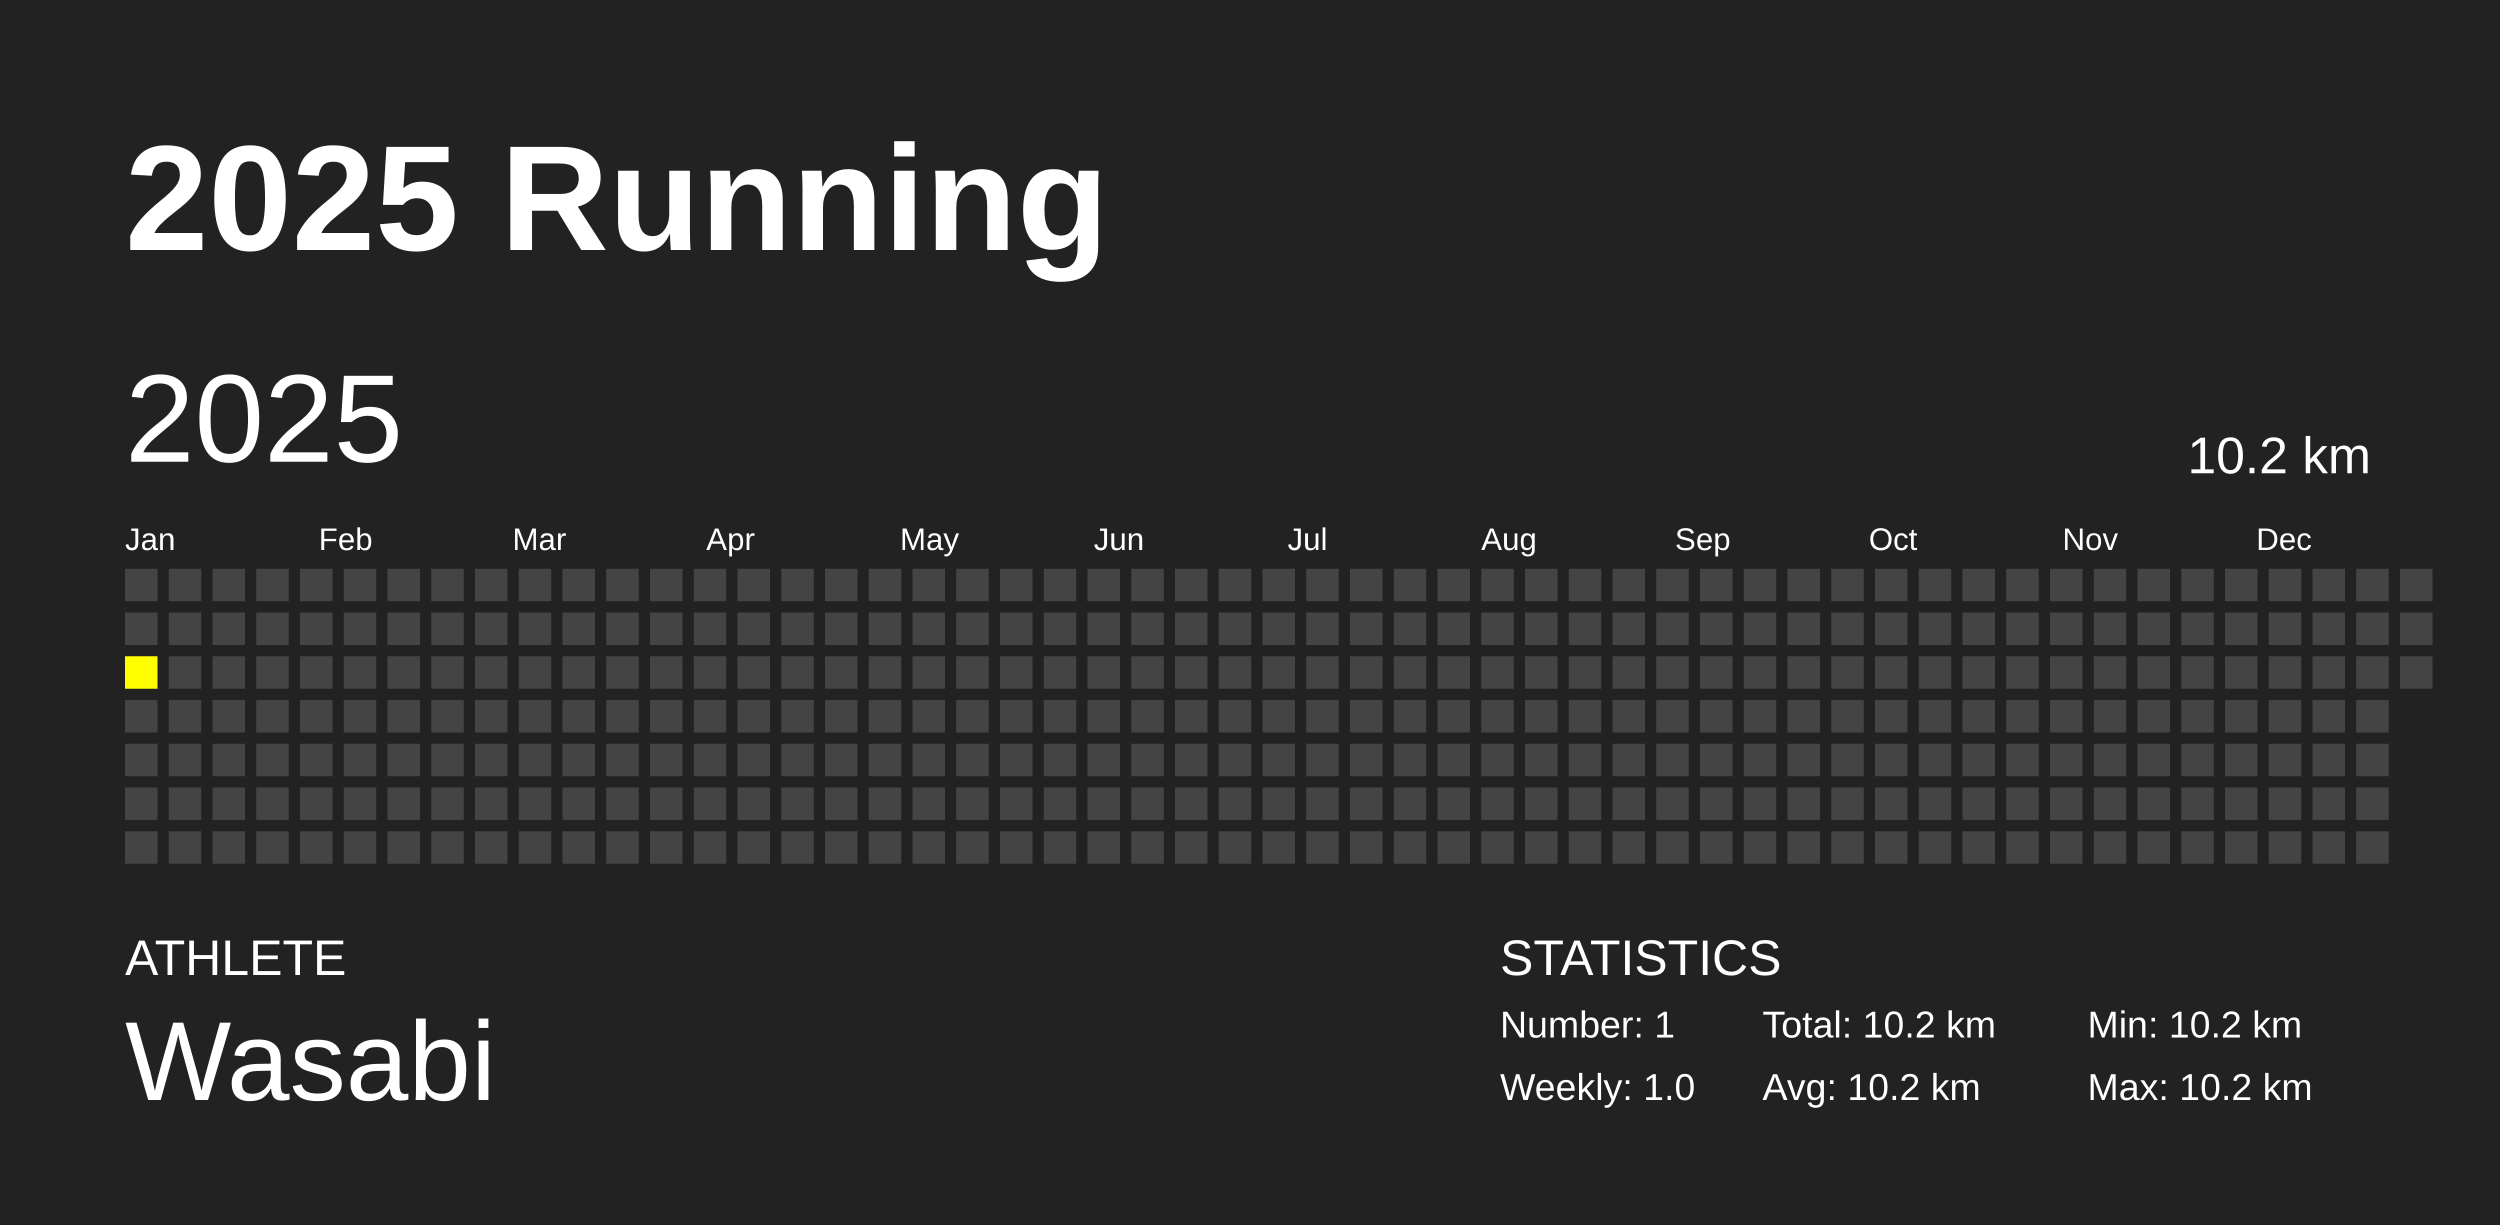
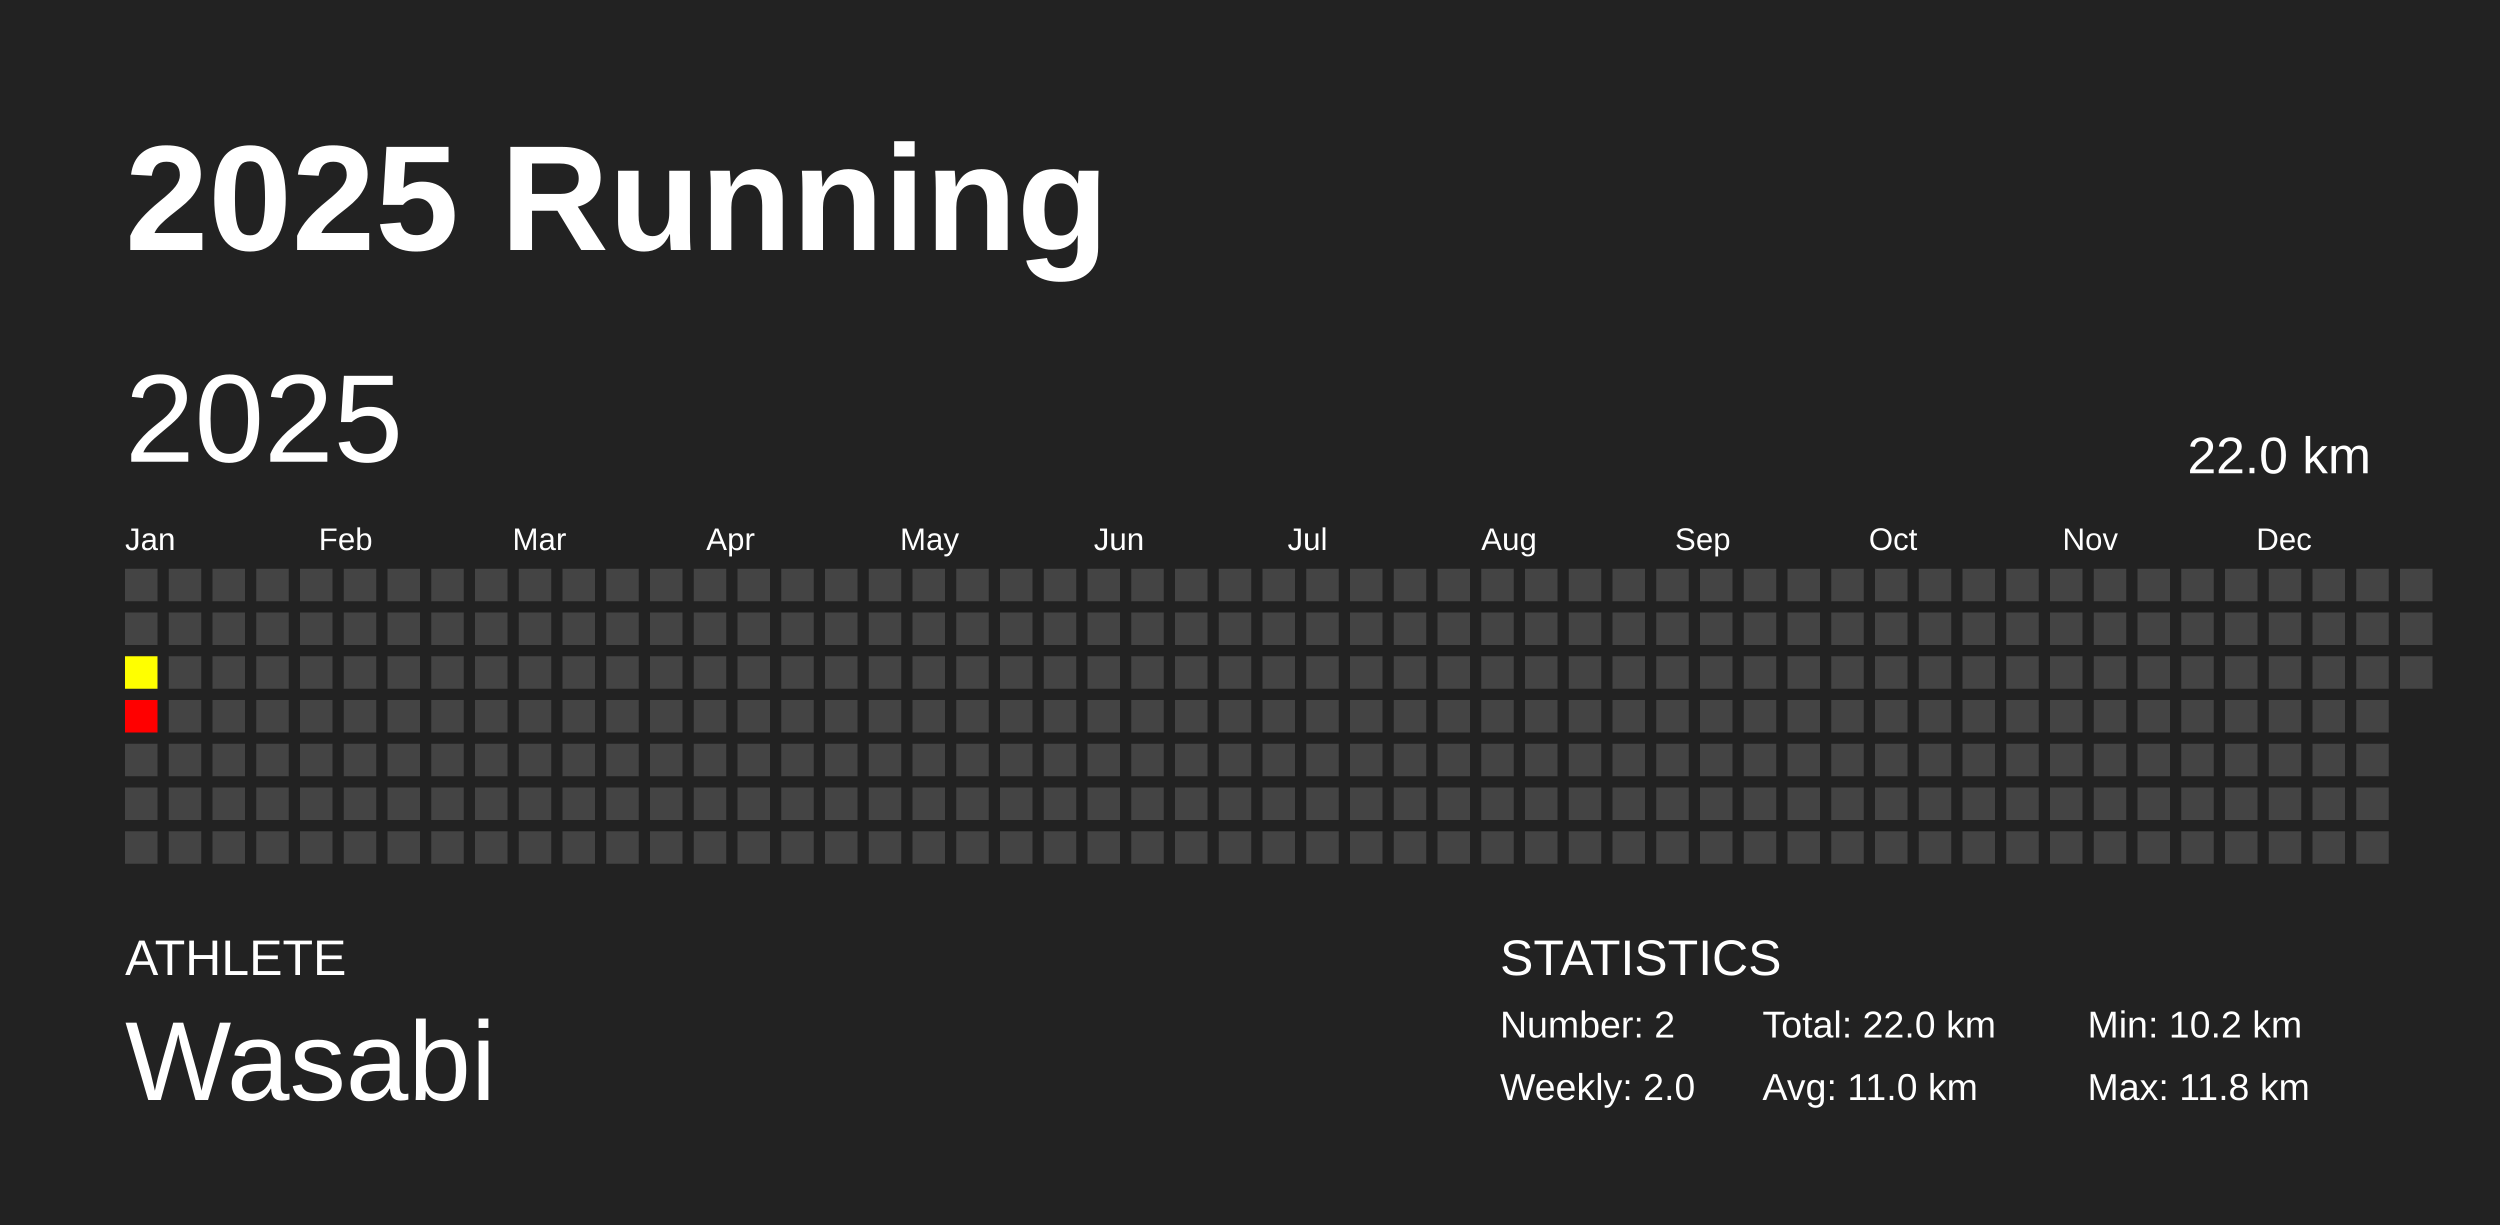
<svg xmlns="http://www.w3.org/2000/svg" baseProfile="full" height="98mm" version="1.1" viewBox="0,0,200,98" width="200mm">
  <defs />
  <rect fill="#222222" height="98" width="200" x="0" y="0" />
  <text fill="#FFFFFF" style="font-size:12px; font-family:Arial; font-weight:bold;" x="10" y="20">2025 Running</text>
  <text fill="#FFFFFF" style="font-size:4px; font-family:Arial" x="10" y="78">ATHLETE</text>
  <text fill="#FFFFFF" style="font-size:9px; font-family:Arial" x="10" y="88">Wasabi</text>
  <text fill="#FFFFFF" style="font-size:4px; font-family:Arial" x="120" y="78">STATISTICS</text>
-   <text fill="#FFFFFF" style="font-size:3px; font-family:Arial" x="120" y="83">Number: 1</text>
-   <text fill="#FFFFFF" style="font-size:3px; font-family:Arial" x="120" y="88">Weekly: 1.0</text>
-   <text fill="#FFFFFF" style="font-size:3px; font-family:Arial" x="141" y="83">Total: 10.2 km</text>
-   <text fill="#FFFFFF" style="font-size:3px; font-family:Arial" x="141" y="88">Avg: 10.2 km</text>
+   <text fill="#FFFFFF" style="font-size:3px; font-family:Arial" x="120" y="83">Number: 2</text>
+   <text fill="#FFFFFF" style="font-size:3px; font-family:Arial" x="120" y="88">Weekly: 2.0</text>
+   <text fill="#FFFFFF" style="font-size:3px; font-family:Arial" x="141" y="83">Total: 22.0 km</text>
+   <text fill="#FFFFFF" style="font-size:3px; font-family:Arial" x="141" y="88">Avg: 11.0 km</text>
  <text fill="#FFFFFF" style="font-size:3px; font-family:Arial" x="167" y="83">Min: 10.2 km</text>
-   <text fill="#FFFFFF" style="font-size:3px; font-family:Arial" x="167" y="88">Max: 10.2 km</text>
+   <text fill="#FFFFFF" style="font-size:3px; font-family:Arial" x="167" y="88">Max: 11.8 km</text>
  <text dominant-baseline="hanging" fill="#FFFFFF" style="font-size:10.0px; font-family:Arial;" x="10" y="30">2025</text>
-   <text dominant-baseline="hanging" fill="#FFFFFF" style="font-size:4.125px; font-family:Arial;" x="175" y="35">10.2 km</text>
+   <text dominant-baseline="hanging" fill="#FFFFFF" style="font-size:4.125px; font-family:Arial;" x="175" y="35">22.0 km</text>
  <text fill="#FFFFFF" style="font-size:2.5px; font-family:Arial" x="10.0" y="44">Jan</text>
  <text fill="#FFFFFF" style="font-size:2.5px; font-family:Arial" x="25.5" y="44">Feb</text>
  <text fill="#FFFFFF" style="font-size:2.5px; font-family:Arial" x="41.0" y="44">Mar</text>
  <text fill="#FFFFFF" style="font-size:2.5px; font-family:Arial" x="56.5" y="44">Apr</text>
  <text fill="#FFFFFF" style="font-size:2.5px; font-family:Arial" x="72.0" y="44">May</text>
  <text fill="#FFFFFF" style="font-size:2.5px; font-family:Arial" x="87.5" y="44">Jun</text>
  <text fill="#FFFFFF" style="font-size:2.5px; font-family:Arial" x="103.0" y="44">Jul</text>
  <text fill="#FFFFFF" style="font-size:2.5px; font-family:Arial" x="118.5" y="44">Aug</text>
  <text fill="#FFFFFF" style="font-size:2.5px; font-family:Arial" x="134.0" y="44">Sep</text>
  <text fill="#FFFFFF" style="font-size:2.5px; font-family:Arial" x="149.5" y="44">Oct</text>
  <text fill="#FFFFFF" style="font-size:2.5px; font-family:Arial" x="165.0" y="44">Nov</text>
  <text fill="#FFFFFF" style="font-size:2.5px; font-family:Arial" x="180.5" y="44">Dec</text>
  <rect fill="#444444" height="2.6" width="2.6" x="10.0" y="45.5" />
  <rect fill="#444444" height="2.6" width="2.6" x="10.0" y="49.0" />
-   <rect fill="yellow" height="2.6" width="2.6" x="10.0" y="52.5" />
-   <rect fill="#444444" height="2.6" width="2.6" x="10.0" y="56.0" />
+   <rect fill="#ffff00" height="2.6" width="2.6" x="10.0" y="52.5" />
+   <rect fill="#ff0000" height="2.6" width="2.6" x="10.0" y="56.0" />
  <rect fill="#444444" height="2.6" width="2.6" x="10.0" y="59.5" />
  <rect fill="#444444" height="2.6" width="2.6" x="10.0" y="63.0" />
  <rect fill="#444444" height="2.6" width="2.6" x="10.0" y="66.5" />
  <rect fill="#444444" height="2.6" width="2.6" x="13.5" y="45.5" />
  <rect fill="#444444" height="2.6" width="2.6" x="13.5" y="49.0" />
  <rect fill="#444444" height="2.6" width="2.6" x="13.5" y="52.5" />
  <rect fill="#444444" height="2.6" width="2.6" x="13.5" y="56.0" />
  <rect fill="#444444" height="2.6" width="2.6" x="13.5" y="59.5" />
  <rect fill="#444444" height="2.6" width="2.6" x="13.5" y="63.0" />
  <rect fill="#444444" height="2.6" width="2.6" x="13.5" y="66.5" />
  <rect fill="#444444" height="2.6" width="2.6" x="17.0" y="45.5" />
  <rect fill="#444444" height="2.6" width="2.6" x="17.0" y="49.0" />
  <rect fill="#444444" height="2.6" width="2.6" x="17.0" y="52.5" />
  <rect fill="#444444" height="2.6" width="2.6" x="17.0" y="56.0" />
  <rect fill="#444444" height="2.6" width="2.6" x="17.0" y="59.5" />
  <rect fill="#444444" height="2.6" width="2.6" x="17.0" y="63.0" />
  <rect fill="#444444" height="2.6" width="2.6" x="17.0" y="66.5" />
  <rect fill="#444444" height="2.6" width="2.6" x="20.5" y="45.5" />
  <rect fill="#444444" height="2.6" width="2.6" x="20.5" y="49.0" />
  <rect fill="#444444" height="2.6" width="2.6" x="20.5" y="52.5" />
  <rect fill="#444444" height="2.6" width="2.6" x="20.5" y="56.0" />
  <rect fill="#444444" height="2.6" width="2.6" x="20.5" y="59.5" />
  <rect fill="#444444" height="2.6" width="2.6" x="20.5" y="63.0" />
  <rect fill="#444444" height="2.6" width="2.6" x="20.5" y="66.5" />
  <rect fill="#444444" height="2.6" width="2.6" x="24.0" y="45.5" />
  <rect fill="#444444" height="2.6" width="2.6" x="24.0" y="49.0" />
  <rect fill="#444444" height="2.6" width="2.6" x="24.0" y="52.5" />
  <rect fill="#444444" height="2.6" width="2.6" x="24.0" y="56.0" />
  <rect fill="#444444" height="2.6" width="2.6" x="24.0" y="59.5" />
  <rect fill="#444444" height="2.6" width="2.6" x="24.0" y="63.0" />
  <rect fill="#444444" height="2.6" width="2.6" x="24.0" y="66.5" />
  <rect fill="#444444" height="2.6" width="2.6" x="27.5" y="45.5" />
  <rect fill="#444444" height="2.6" width="2.6" x="27.5" y="49.0" />
  <rect fill="#444444" height="2.6" width="2.6" x="27.5" y="52.5" />
  <rect fill="#444444" height="2.6" width="2.6" x="27.5" y="56.0" />
  <rect fill="#444444" height="2.6" width="2.6" x="27.5" y="59.5" />
  <rect fill="#444444" height="2.6" width="2.6" x="27.5" y="63.0" />
  <rect fill="#444444" height="2.6" width="2.6" x="27.5" y="66.5" />
  <rect fill="#444444" height="2.6" width="2.6" x="31.0" y="45.5" />
  <rect fill="#444444" height="2.6" width="2.6" x="31.0" y="49.0" />
  <rect fill="#444444" height="2.6" width="2.6" x="31.0" y="52.5" />
  <rect fill="#444444" height="2.6" width="2.6" x="31.0" y="56.0" />
  <rect fill="#444444" height="2.6" width="2.6" x="31.0" y="59.5" />
  <rect fill="#444444" height="2.6" width="2.6" x="31.0" y="63.0" />
  <rect fill="#444444" height="2.6" width="2.6" x="31.0" y="66.5" />
  <rect fill="#444444" height="2.6" width="2.6" x="34.5" y="45.5" />
  <rect fill="#444444" height="2.6" width="2.6" x="34.5" y="49.0" />
  <rect fill="#444444" height="2.6" width="2.6" x="34.5" y="52.5" />
  <rect fill="#444444" height="2.6" width="2.6" x="34.5" y="56.0" />
  <rect fill="#444444" height="2.6" width="2.6" x="34.5" y="59.5" />
  <rect fill="#444444" height="2.6" width="2.6" x="34.5" y="63.0" />
  <rect fill="#444444" height="2.6" width="2.6" x="34.5" y="66.5" />
  <rect fill="#444444" height="2.6" width="2.6" x="38.0" y="45.5" />
  <rect fill="#444444" height="2.6" width="2.6" x="38.0" y="49.0" />
  <rect fill="#444444" height="2.6" width="2.6" x="38.0" y="52.5" />
  <rect fill="#444444" height="2.6" width="2.6" x="38.0" y="56.0" />
  <rect fill="#444444" height="2.6" width="2.6" x="38.0" y="59.5" />
  <rect fill="#444444" height="2.6" width="2.6" x="38.0" y="63.0" />
  <rect fill="#444444" height="2.6" width="2.6" x="38.0" y="66.5" />
  <rect fill="#444444" height="2.6" width="2.6" x="41.5" y="45.5" />
  <rect fill="#444444" height="2.6" width="2.6" x="41.5" y="49.0" />
  <rect fill="#444444" height="2.6" width="2.6" x="41.5" y="52.5" />
  <rect fill="#444444" height="2.6" width="2.6" x="41.5" y="56.0" />
  <rect fill="#444444" height="2.6" width="2.6" x="41.5" y="59.5" />
  <rect fill="#444444" height="2.6" width="2.6" x="41.5" y="63.0" />
  <rect fill="#444444" height="2.6" width="2.6" x="41.5" y="66.5" />
  <rect fill="#444444" height="2.6" width="2.6" x="45.0" y="45.5" />
  <rect fill="#444444" height="2.6" width="2.6" x="45.0" y="49.0" />
  <rect fill="#444444" height="2.6" width="2.6" x="45.0" y="52.5" />
  <rect fill="#444444" height="2.6" width="2.6" x="45.0" y="56.0" />
  <rect fill="#444444" height="2.6" width="2.6" x="45.0" y="59.5" />
  <rect fill="#444444" height="2.6" width="2.6" x="45.0" y="63.0" />
  <rect fill="#444444" height="2.6" width="2.6" x="45.0" y="66.5" />
  <rect fill="#444444" height="2.6" width="2.6" x="48.5" y="45.5" />
  <rect fill="#444444" height="2.6" width="2.6" x="48.5" y="49.0" />
  <rect fill="#444444" height="2.6" width="2.6" x="48.5" y="52.5" />
  <rect fill="#444444" height="2.6" width="2.6" x="48.5" y="56.0" />
  <rect fill="#444444" height="2.6" width="2.6" x="48.5" y="59.5" />
  <rect fill="#444444" height="2.6" width="2.6" x="48.5" y="63.0" />
  <rect fill="#444444" height="2.6" width="2.6" x="48.5" y="66.5" />
  <rect fill="#444444" height="2.6" width="2.6" x="52.0" y="45.5" />
  <rect fill="#444444" height="2.6" width="2.6" x="52.0" y="49.0" />
  <rect fill="#444444" height="2.6" width="2.6" x="52.0" y="52.5" />
  <rect fill="#444444" height="2.6" width="2.6" x="52.0" y="56.0" />
  <rect fill="#444444" height="2.6" width="2.6" x="52.0" y="59.5" />
  <rect fill="#444444" height="2.6" width="2.6" x="52.0" y="63.0" />
  <rect fill="#444444" height="2.6" width="2.6" x="52.0" y="66.5" />
  <rect fill="#444444" height="2.6" width="2.6" x="55.5" y="45.5" />
  <rect fill="#444444" height="2.6" width="2.6" x="55.5" y="49.0" />
  <rect fill="#444444" height="2.6" width="2.6" x="55.5" y="52.5" />
  <rect fill="#444444" height="2.6" width="2.6" x="55.5" y="56.0" />
  <rect fill="#444444" height="2.6" width="2.6" x="55.5" y="59.5" />
  <rect fill="#444444" height="2.6" width="2.6" x="55.5" y="63.0" />
  <rect fill="#444444" height="2.6" width="2.6" x="55.5" y="66.5" />
  <rect fill="#444444" height="2.6" width="2.6" x="59.0" y="45.5" />
  <rect fill="#444444" height="2.6" width="2.6" x="59.0" y="49.0" />
  <rect fill="#444444" height="2.6" width="2.6" x="59.0" y="52.5" />
  <rect fill="#444444" height="2.6" width="2.6" x="59.0" y="56.0" />
  <rect fill="#444444" height="2.6" width="2.6" x="59.0" y="59.5" />
  <rect fill="#444444" height="2.6" width="2.6" x="59.0" y="63.0" />
  <rect fill="#444444" height="2.6" width="2.6" x="59.0" y="66.5" />
  <rect fill="#444444" height="2.6" width="2.6" x="62.5" y="45.5" />
  <rect fill="#444444" height="2.6" width="2.6" x="62.5" y="49.0" />
  <rect fill="#444444" height="2.6" width="2.6" x="62.5" y="52.5" />
  <rect fill="#444444" height="2.6" width="2.6" x="62.5" y="56.0" />
  <rect fill="#444444" height="2.6" width="2.6" x="62.5" y="59.5" />
  <rect fill="#444444" height="2.6" width="2.6" x="62.5" y="63.0" />
  <rect fill="#444444" height="2.6" width="2.6" x="62.5" y="66.5" />
  <rect fill="#444444" height="2.6" width="2.6" x="66.0" y="45.5" />
  <rect fill="#444444" height="2.6" width="2.6" x="66.0" y="49.0" />
  <rect fill="#444444" height="2.6" width="2.6" x="66.0" y="52.5" />
  <rect fill="#444444" height="2.6" width="2.6" x="66.0" y="56.0" />
  <rect fill="#444444" height="2.6" width="2.6" x="66.0" y="59.5" />
  <rect fill="#444444" height="2.6" width="2.6" x="66.0" y="63.0" />
  <rect fill="#444444" height="2.6" width="2.6" x="66.0" y="66.5" />
  <rect fill="#444444" height="2.6" width="2.6" x="69.5" y="45.5" />
  <rect fill="#444444" height="2.6" width="2.6" x="69.5" y="49.0" />
  <rect fill="#444444" height="2.6" width="2.6" x="69.5" y="52.5" />
  <rect fill="#444444" height="2.6" width="2.6" x="69.5" y="56.0" />
  <rect fill="#444444" height="2.6" width="2.6" x="69.5" y="59.5" />
  <rect fill="#444444" height="2.6" width="2.6" x="69.5" y="63.0" />
  <rect fill="#444444" height="2.6" width="2.6" x="69.5" y="66.5" />
  <rect fill="#444444" height="2.6" width="2.6" x="73.0" y="45.5" />
  <rect fill="#444444" height="2.6" width="2.6" x="73.0" y="49.0" />
  <rect fill="#444444" height="2.6" width="2.6" x="73.0" y="52.5" />
  <rect fill="#444444" height="2.6" width="2.6" x="73.0" y="56.0" />
  <rect fill="#444444" height="2.6" width="2.6" x="73.0" y="59.5" />
  <rect fill="#444444" height="2.6" width="2.6" x="73.0" y="63.0" />
  <rect fill="#444444" height="2.6" width="2.6" x="73.0" y="66.5" />
  <rect fill="#444444" height="2.6" width="2.6" x="76.5" y="45.5" />
  <rect fill="#444444" height="2.6" width="2.6" x="76.5" y="49.0" />
  <rect fill="#444444" height="2.6" width="2.6" x="76.5" y="52.5" />
  <rect fill="#444444" height="2.6" width="2.6" x="76.5" y="56.0" />
  <rect fill="#444444" height="2.6" width="2.6" x="76.5" y="59.5" />
  <rect fill="#444444" height="2.6" width="2.6" x="76.5" y="63.0" />
  <rect fill="#444444" height="2.6" width="2.6" x="76.5" y="66.5" />
  <rect fill="#444444" height="2.6" width="2.6" x="80.0" y="45.5" />
  <rect fill="#444444" height="2.6" width="2.6" x="80.0" y="49.0" />
  <rect fill="#444444" height="2.6" width="2.6" x="80.0" y="52.5" />
  <rect fill="#444444" height="2.6" width="2.6" x="80.0" y="56.0" />
  <rect fill="#444444" height="2.6" width="2.6" x="80.0" y="59.5" />
  <rect fill="#444444" height="2.6" width="2.6" x="80.0" y="63.0" />
  <rect fill="#444444" height="2.6" width="2.6" x="80.0" y="66.5" />
  <rect fill="#444444" height="2.6" width="2.6" x="83.5" y="45.5" />
  <rect fill="#444444" height="2.6" width="2.6" x="83.5" y="49.0" />
  <rect fill="#444444" height="2.6" width="2.6" x="83.5" y="52.5" />
  <rect fill="#444444" height="2.6" width="2.6" x="83.5" y="56.0" />
  <rect fill="#444444" height="2.6" width="2.6" x="83.5" y="59.5" />
  <rect fill="#444444" height="2.6" width="2.6" x="83.5" y="63.0" />
  <rect fill="#444444" height="2.6" width="2.6" x="83.5" y="66.5" />
  <rect fill="#444444" height="2.6" width="2.6" x="87.0" y="45.5" />
  <rect fill="#444444" height="2.6" width="2.6" x="87.0" y="49.0" />
  <rect fill="#444444" height="2.6" width="2.6" x="87.0" y="52.5" />
  <rect fill="#444444" height="2.6" width="2.6" x="87.0" y="56.0" />
  <rect fill="#444444" height="2.6" width="2.6" x="87.0" y="59.5" />
  <rect fill="#444444" height="2.6" width="2.6" x="87.0" y="63.0" />
  <rect fill="#444444" height="2.6" width="2.6" x="87.0" y="66.5" />
  <rect fill="#444444" height="2.6" width="2.6" x="90.5" y="45.5" />
  <rect fill="#444444" height="2.6" width="2.6" x="90.5" y="49.0" />
  <rect fill="#444444" height="2.6" width="2.6" x="90.5" y="52.5" />
  <rect fill="#444444" height="2.6" width="2.6" x="90.5" y="56.0" />
  <rect fill="#444444" height="2.6" width="2.6" x="90.5" y="59.5" />
  <rect fill="#444444" height="2.6" width="2.6" x="90.5" y="63.0" />
  <rect fill="#444444" height="2.6" width="2.6" x="90.5" y="66.5" />
  <rect fill="#444444" height="2.6" width="2.6" x="94.0" y="45.5" />
  <rect fill="#444444" height="2.6" width="2.6" x="94.0" y="49.0" />
  <rect fill="#444444" height="2.6" width="2.6" x="94.0" y="52.5" />
  <rect fill="#444444" height="2.6" width="2.6" x="94.0" y="56.0" />
  <rect fill="#444444" height="2.6" width="2.6" x="94.0" y="59.5" />
  <rect fill="#444444" height="2.6" width="2.6" x="94.0" y="63.0" />
  <rect fill="#444444" height="2.6" width="2.6" x="94.0" y="66.5" />
  <rect fill="#444444" height="2.6" width="2.6" x="97.5" y="45.5" />
  <rect fill="#444444" height="2.6" width="2.6" x="97.5" y="49.0" />
  <rect fill="#444444" height="2.6" width="2.6" x="97.5" y="52.5" />
  <rect fill="#444444" height="2.6" width="2.6" x="97.5" y="56.0" />
  <rect fill="#444444" height="2.6" width="2.6" x="97.5" y="59.5" />
  <rect fill="#444444" height="2.6" width="2.6" x="97.5" y="63.0" />
  <rect fill="#444444" height="2.6" width="2.6" x="97.5" y="66.5" />
  <rect fill="#444444" height="2.6" width="2.6" x="101.0" y="45.5" />
  <rect fill="#444444" height="2.6" width="2.6" x="101.0" y="49.0" />
  <rect fill="#444444" height="2.6" width="2.6" x="101.0" y="52.5" />
  <rect fill="#444444" height="2.6" width="2.6" x="101.0" y="56.0" />
  <rect fill="#444444" height="2.6" width="2.6" x="101.0" y="59.5" />
  <rect fill="#444444" height="2.6" width="2.6" x="101.0" y="63.0" />
  <rect fill="#444444" height="2.6" width="2.6" x="101.0" y="66.5" />
  <rect fill="#444444" height="2.6" width="2.6" x="104.5" y="45.5" />
  <rect fill="#444444" height="2.6" width="2.6" x="104.5" y="49.0" />
  <rect fill="#444444" height="2.6" width="2.6" x="104.5" y="52.5" />
  <rect fill="#444444" height="2.6" width="2.6" x="104.5" y="56.0" />
  <rect fill="#444444" height="2.6" width="2.6" x="104.5" y="59.5" />
  <rect fill="#444444" height="2.6" width="2.6" x="104.5" y="63.0" />
  <rect fill="#444444" height="2.6" width="2.6" x="104.5" y="66.5" />
  <rect fill="#444444" height="2.6" width="2.6" x="108.0" y="45.5" />
  <rect fill="#444444" height="2.6" width="2.6" x="108.0" y="49.0" />
  <rect fill="#444444" height="2.6" width="2.6" x="108.0" y="52.5" />
  <rect fill="#444444" height="2.6" width="2.6" x="108.0" y="56.0" />
  <rect fill="#444444" height="2.6" width="2.6" x="108.0" y="59.5" />
  <rect fill="#444444" height="2.6" width="2.6" x="108.0" y="63.0" />
  <rect fill="#444444" height="2.6" width="2.6" x="108.0" y="66.5" />
  <rect fill="#444444" height="2.6" width="2.6" x="111.5" y="45.5" />
  <rect fill="#444444" height="2.6" width="2.6" x="111.5" y="49.0" />
  <rect fill="#444444" height="2.6" width="2.6" x="111.5" y="52.5" />
  <rect fill="#444444" height="2.6" width="2.6" x="111.5" y="56.0" />
  <rect fill="#444444" height="2.6" width="2.6" x="111.5" y="59.5" />
  <rect fill="#444444" height="2.6" width="2.6" x="111.5" y="63.0" />
  <rect fill="#444444" height="2.6" width="2.6" x="111.5" y="66.5" />
  <rect fill="#444444" height="2.6" width="2.6" x="115.0" y="45.5" />
  <rect fill="#444444" height="2.6" width="2.6" x="115.0" y="49.0" />
  <rect fill="#444444" height="2.6" width="2.6" x="115.0" y="52.5" />
  <rect fill="#444444" height="2.6" width="2.6" x="115.0" y="56.0" />
  <rect fill="#444444" height="2.6" width="2.6" x="115.0" y="59.5" />
  <rect fill="#444444" height="2.6" width="2.6" x="115.0" y="63.0" />
  <rect fill="#444444" height="2.6" width="2.6" x="115.0" y="66.5" />
  <rect fill="#444444" height="2.6" width="2.6" x="118.5" y="45.5" />
  <rect fill="#444444" height="2.6" width="2.6" x="118.5" y="49.0" />
  <rect fill="#444444" height="2.6" width="2.6" x="118.5" y="52.5" />
  <rect fill="#444444" height="2.6" width="2.6" x="118.5" y="56.0" />
  <rect fill="#444444" height="2.6" width="2.6" x="118.5" y="59.5" />
  <rect fill="#444444" height="2.6" width="2.6" x="118.5" y="63.0" />
  <rect fill="#444444" height="2.6" width="2.6" x="118.5" y="66.5" />
  <rect fill="#444444" height="2.6" width="2.6" x="122.0" y="45.5" />
  <rect fill="#444444" height="2.6" width="2.6" x="122.0" y="49.0" />
  <rect fill="#444444" height="2.6" width="2.6" x="122.0" y="52.5" />
  <rect fill="#444444" height="2.6" width="2.6" x="122.0" y="56.0" />
  <rect fill="#444444" height="2.6" width="2.6" x="122.0" y="59.5" />
  <rect fill="#444444" height="2.6" width="2.6" x="122.0" y="63.0" />
  <rect fill="#444444" height="2.6" width="2.6" x="122.0" y="66.5" />
  <rect fill="#444444" height="2.6" width="2.6" x="125.5" y="45.5" />
  <rect fill="#444444" height="2.6" width="2.6" x="125.5" y="49.0" />
  <rect fill="#444444" height="2.6" width="2.6" x="125.5" y="52.5" />
  <rect fill="#444444" height="2.6" width="2.6" x="125.5" y="56.0" />
  <rect fill="#444444" height="2.6" width="2.6" x="125.5" y="59.5" />
  <rect fill="#444444" height="2.6" width="2.6" x="125.5" y="63.0" />
  <rect fill="#444444" height="2.6" width="2.6" x="125.5" y="66.5" />
  <rect fill="#444444" height="2.6" width="2.6" x="129.0" y="45.5" />
  <rect fill="#444444" height="2.6" width="2.6" x="129.0" y="49.0" />
  <rect fill="#444444" height="2.6" width="2.6" x="129.0" y="52.5" />
  <rect fill="#444444" height="2.6" width="2.6" x="129.0" y="56.0" />
  <rect fill="#444444" height="2.6" width="2.6" x="129.0" y="59.5" />
  <rect fill="#444444" height="2.6" width="2.6" x="129.0" y="63.0" />
  <rect fill="#444444" height="2.6" width="2.6" x="129.0" y="66.5" />
  <rect fill="#444444" height="2.6" width="2.6" x="132.5" y="45.5" />
  <rect fill="#444444" height="2.6" width="2.6" x="132.5" y="49.0" />
  <rect fill="#444444" height="2.6" width="2.6" x="132.5" y="52.5" />
  <rect fill="#444444" height="2.6" width="2.6" x="132.5" y="56.0" />
  <rect fill="#444444" height="2.6" width="2.6" x="132.5" y="59.5" />
  <rect fill="#444444" height="2.6" width="2.6" x="132.5" y="63.0" />
  <rect fill="#444444" height="2.6" width="2.6" x="132.5" y="66.5" />
  <rect fill="#444444" height="2.6" width="2.6" x="136.0" y="45.5" />
  <rect fill="#444444" height="2.6" width="2.6" x="136.0" y="49.0" />
  <rect fill="#444444" height="2.6" width="2.6" x="136.0" y="52.5" />
  <rect fill="#444444" height="2.6" width="2.6" x="136.0" y="56.0" />
  <rect fill="#444444" height="2.6" width="2.6" x="136.0" y="59.5" />
  <rect fill="#444444" height="2.6" width="2.6" x="136.0" y="63.0" />
  <rect fill="#444444" height="2.6" width="2.6" x="136.0" y="66.5" />
  <rect fill="#444444" height="2.6" width="2.6" x="139.5" y="45.5" />
  <rect fill="#444444" height="2.6" width="2.6" x="139.5" y="49.0" />
  <rect fill="#444444" height="2.6" width="2.6" x="139.5" y="52.5" />
  <rect fill="#444444" height="2.6" width="2.6" x="139.5" y="56.0" />
  <rect fill="#444444" height="2.6" width="2.6" x="139.5" y="59.5" />
  <rect fill="#444444" height="2.6" width="2.6" x="139.5" y="63.0" />
  <rect fill="#444444" height="2.6" width="2.6" x="139.5" y="66.5" />
  <rect fill="#444444" height="2.6" width="2.6" x="143.0" y="45.5" />
  <rect fill="#444444" height="2.6" width="2.6" x="143.0" y="49.0" />
  <rect fill="#444444" height="2.6" width="2.6" x="143.0" y="52.5" />
  <rect fill="#444444" height="2.6" width="2.6" x="143.0" y="56.0" />
  <rect fill="#444444" height="2.6" width="2.6" x="143.0" y="59.5" />
  <rect fill="#444444" height="2.6" width="2.6" x="143.0" y="63.0" />
  <rect fill="#444444" height="2.6" width="2.6" x="143.0" y="66.5" />
  <rect fill="#444444" height="2.6" width="2.6" x="146.5" y="45.5" />
  <rect fill="#444444" height="2.6" width="2.6" x="146.5" y="49.0" />
  <rect fill="#444444" height="2.6" width="2.6" x="146.5" y="52.5" />
  <rect fill="#444444" height="2.6" width="2.6" x="146.5" y="56.0" />
  <rect fill="#444444" height="2.6" width="2.6" x="146.5" y="59.5" />
  <rect fill="#444444" height="2.6" width="2.6" x="146.5" y="63.0" />
  <rect fill="#444444" height="2.6" width="2.6" x="146.5" y="66.5" />
  <rect fill="#444444" height="2.6" width="2.6" x="150.0" y="45.5" />
  <rect fill="#444444" height="2.6" width="2.6" x="150.0" y="49.0" />
  <rect fill="#444444" height="2.6" width="2.6" x="150.0" y="52.5" />
  <rect fill="#444444" height="2.6" width="2.6" x="150.0" y="56.0" />
  <rect fill="#444444" height="2.6" width="2.6" x="150.0" y="59.5" />
  <rect fill="#444444" height="2.6" width="2.6" x="150.0" y="63.0" />
  <rect fill="#444444" height="2.6" width="2.6" x="150.0" y="66.5" />
  <rect fill="#444444" height="2.6" width="2.6" x="153.5" y="45.5" />
  <rect fill="#444444" height="2.6" width="2.6" x="153.5" y="49.0" />
  <rect fill="#444444" height="2.6" width="2.6" x="153.5" y="52.5" />
  <rect fill="#444444" height="2.6" width="2.6" x="153.5" y="56.0" />
  <rect fill="#444444" height="2.6" width="2.6" x="153.5" y="59.5" />
  <rect fill="#444444" height="2.6" width="2.6" x="153.5" y="63.0" />
  <rect fill="#444444" height="2.6" width="2.6" x="153.5" y="66.5" />
  <rect fill="#444444" height="2.6" width="2.6" x="157.0" y="45.5" />
  <rect fill="#444444" height="2.6" width="2.6" x="157.0" y="49.0" />
  <rect fill="#444444" height="2.6" width="2.6" x="157.0" y="52.5" />
  <rect fill="#444444" height="2.6" width="2.6" x="157.0" y="56.0" />
  <rect fill="#444444" height="2.6" width="2.6" x="157.0" y="59.5" />
  <rect fill="#444444" height="2.6" width="2.6" x="157.0" y="63.0" />
  <rect fill="#444444" height="2.6" width="2.6" x="157.0" y="66.5" />
  <rect fill="#444444" height="2.6" width="2.6" x="160.5" y="45.5" />
  <rect fill="#444444" height="2.6" width="2.6" x="160.5" y="49.0" />
  <rect fill="#444444" height="2.6" width="2.6" x="160.5" y="52.5" />
  <rect fill="#444444" height="2.6" width="2.6" x="160.5" y="56.0" />
  <rect fill="#444444" height="2.6" width="2.6" x="160.5" y="59.5" />
  <rect fill="#444444" height="2.6" width="2.6" x="160.5" y="63.0" />
  <rect fill="#444444" height="2.6" width="2.6" x="160.5" y="66.5" />
  <rect fill="#444444" height="2.6" width="2.6" x="164.0" y="45.5" />
  <rect fill="#444444" height="2.6" width="2.6" x="164.0" y="49.0" />
  <rect fill="#444444" height="2.6" width="2.6" x="164.0" y="52.5" />
  <rect fill="#444444" height="2.6" width="2.6" x="164.0" y="56.0" />
  <rect fill="#444444" height="2.6" width="2.6" x="164.0" y="59.5" />
  <rect fill="#444444" height="2.6" width="2.6" x="164.0" y="63.0" />
  <rect fill="#444444" height="2.6" width="2.6" x="164.0" y="66.5" />
  <rect fill="#444444" height="2.6" width="2.6" x="167.5" y="45.5" />
  <rect fill="#444444" height="2.6" width="2.6" x="167.5" y="49.0" />
  <rect fill="#444444" height="2.6" width="2.6" x="167.5" y="52.5" />
  <rect fill="#444444" height="2.6" width="2.6" x="167.5" y="56.0" />
  <rect fill="#444444" height="2.6" width="2.6" x="167.5" y="59.5" />
  <rect fill="#444444" height="2.6" width="2.6" x="167.5" y="63.0" />
  <rect fill="#444444" height="2.6" width="2.6" x="167.5" y="66.5" />
  <rect fill="#444444" height="2.6" width="2.6" x="171.0" y="45.5" />
  <rect fill="#444444" height="2.6" width="2.6" x="171.0" y="49.0" />
  <rect fill="#444444" height="2.6" width="2.6" x="171.0" y="52.5" />
  <rect fill="#444444" height="2.6" width="2.6" x="171.0" y="56.0" />
  <rect fill="#444444" height="2.6" width="2.6" x="171.0" y="59.5" />
  <rect fill="#444444" height="2.6" width="2.6" x="171.0" y="63.0" />
  <rect fill="#444444" height="2.6" width="2.6" x="171.0" y="66.5" />
  <rect fill="#444444" height="2.6" width="2.6" x="174.5" y="45.5" />
  <rect fill="#444444" height="2.6" width="2.6" x="174.5" y="49.0" />
  <rect fill="#444444" height="2.6" width="2.6" x="174.5" y="52.5" />
  <rect fill="#444444" height="2.6" width="2.6" x="174.5" y="56.0" />
  <rect fill="#444444" height="2.6" width="2.6" x="174.5" y="59.5" />
  <rect fill="#444444" height="2.6" width="2.6" x="174.5" y="63.0" />
  <rect fill="#444444" height="2.6" width="2.6" x="174.5" y="66.5" />
  <rect fill="#444444" height="2.6" width="2.6" x="178.0" y="45.5" />
  <rect fill="#444444" height="2.6" width="2.6" x="178.0" y="49.0" />
  <rect fill="#444444" height="2.6" width="2.6" x="178.0" y="52.5" />
  <rect fill="#444444" height="2.6" width="2.6" x="178.0" y="56.0" />
  <rect fill="#444444" height="2.6" width="2.6" x="178.0" y="59.5" />
  <rect fill="#444444" height="2.6" width="2.6" x="178.0" y="63.0" />
  <rect fill="#444444" height="2.6" width="2.6" x="178.0" y="66.5" />
  <rect fill="#444444" height="2.6" width="2.6" x="181.5" y="45.5" />
  <rect fill="#444444" height="2.6" width="2.6" x="181.5" y="49.0" />
  <rect fill="#444444" height="2.6" width="2.6" x="181.5" y="52.5" />
  <rect fill="#444444" height="2.6" width="2.6" x="181.5" y="56.0" />
  <rect fill="#444444" height="2.6" width="2.6" x="181.5" y="59.5" />
  <rect fill="#444444" height="2.6" width="2.6" x="181.5" y="63.0" />
  <rect fill="#444444" height="2.6" width="2.6" x="181.5" y="66.5" />
  <rect fill="#444444" height="2.6" width="2.6" x="185.0" y="45.5" />
  <rect fill="#444444" height="2.6" width="2.6" x="185.0" y="49.0" />
  <rect fill="#444444" height="2.6" width="2.6" x="185.0" y="52.5" />
  <rect fill="#444444" height="2.6" width="2.6" x="185.0" y="56.0" />
  <rect fill="#444444" height="2.6" width="2.6" x="185.0" y="59.5" />
  <rect fill="#444444" height="2.6" width="2.6" x="185.0" y="63.0" />
  <rect fill="#444444" height="2.6" width="2.6" x="185.0" y="66.5" />
  <rect fill="#444444" height="2.6" width="2.6" x="188.5" y="45.5" />
  <rect fill="#444444" height="2.6" width="2.6" x="188.5" y="49.0" />
  <rect fill="#444444" height="2.6" width="2.6" x="188.5" y="52.5" />
  <rect fill="#444444" height="2.6" width="2.6" x="188.5" y="56.0" />
  <rect fill="#444444" height="2.6" width="2.6" x="188.5" y="59.5" />
  <rect fill="#444444" height="2.6" width="2.6" x="188.5" y="63.0" />
  <rect fill="#444444" height="2.6" width="2.6" x="188.5" y="66.5" />
  <rect fill="#444444" height="2.6" width="2.6" x="192.0" y="45.5" />
  <rect fill="#444444" height="2.6" width="2.6" x="192.0" y="49.0" />
  <rect fill="#444444" height="2.6" width="2.6" x="192.0" y="52.5" />
</svg>
